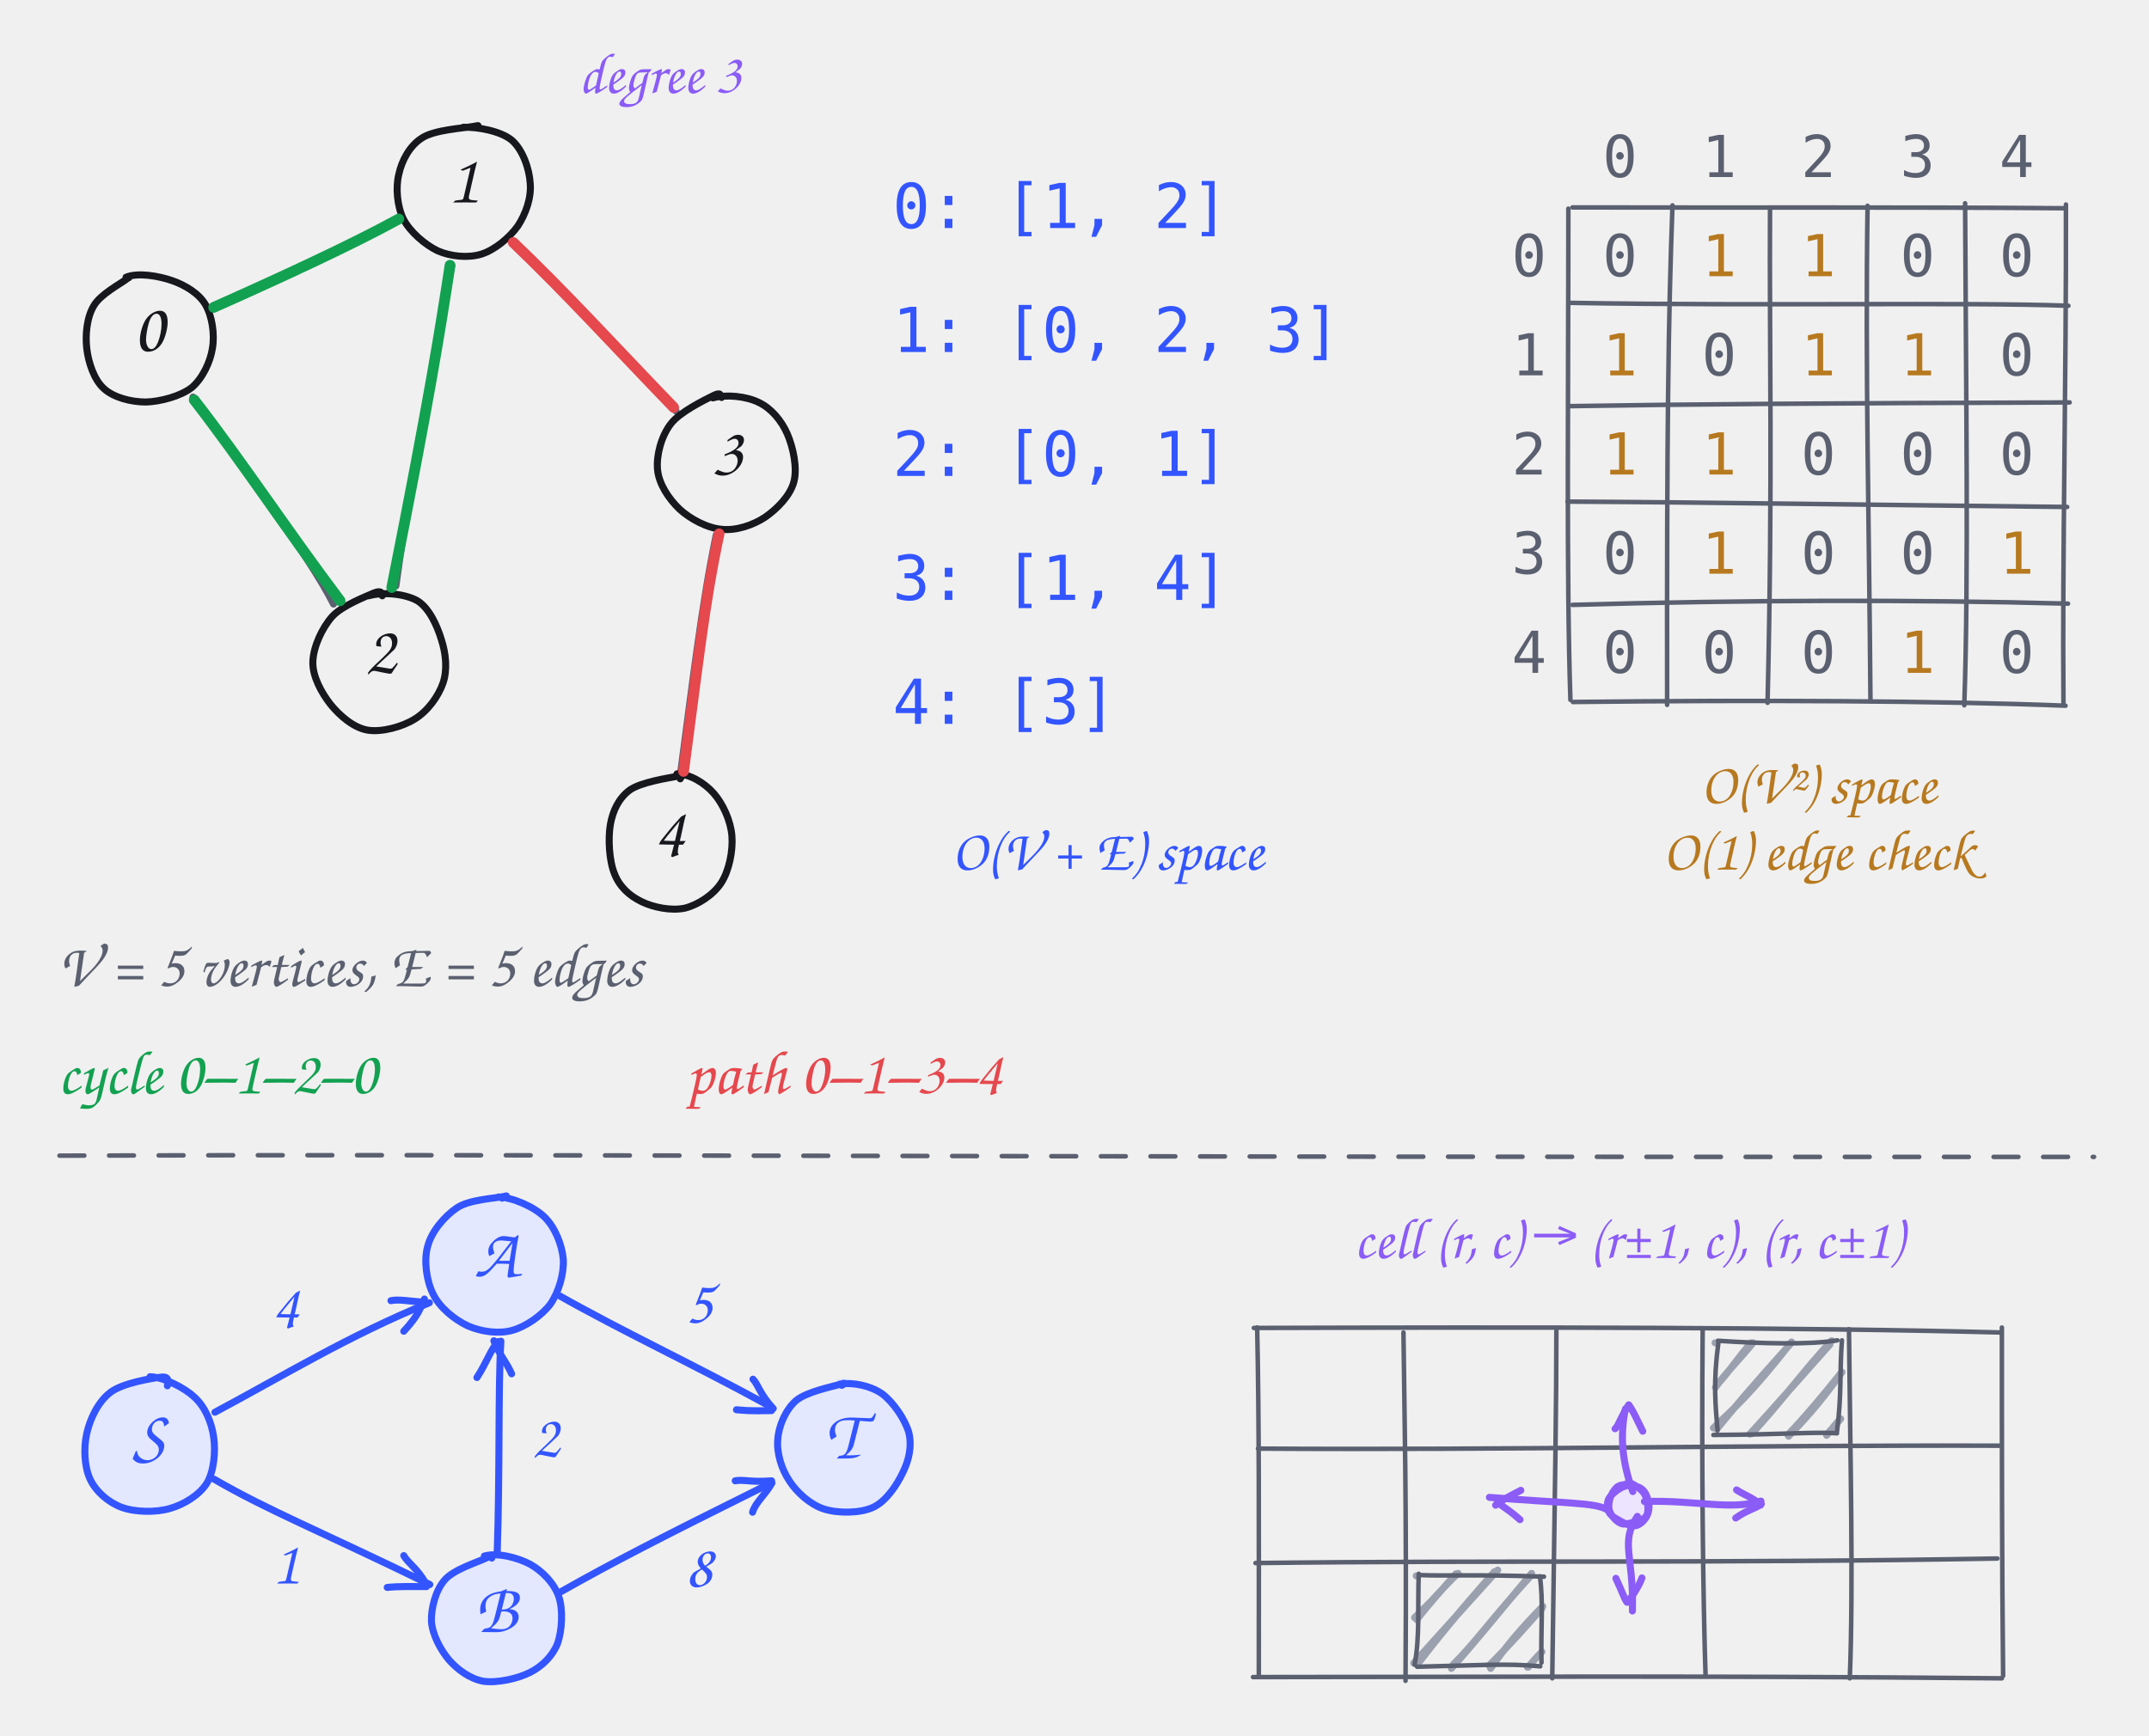
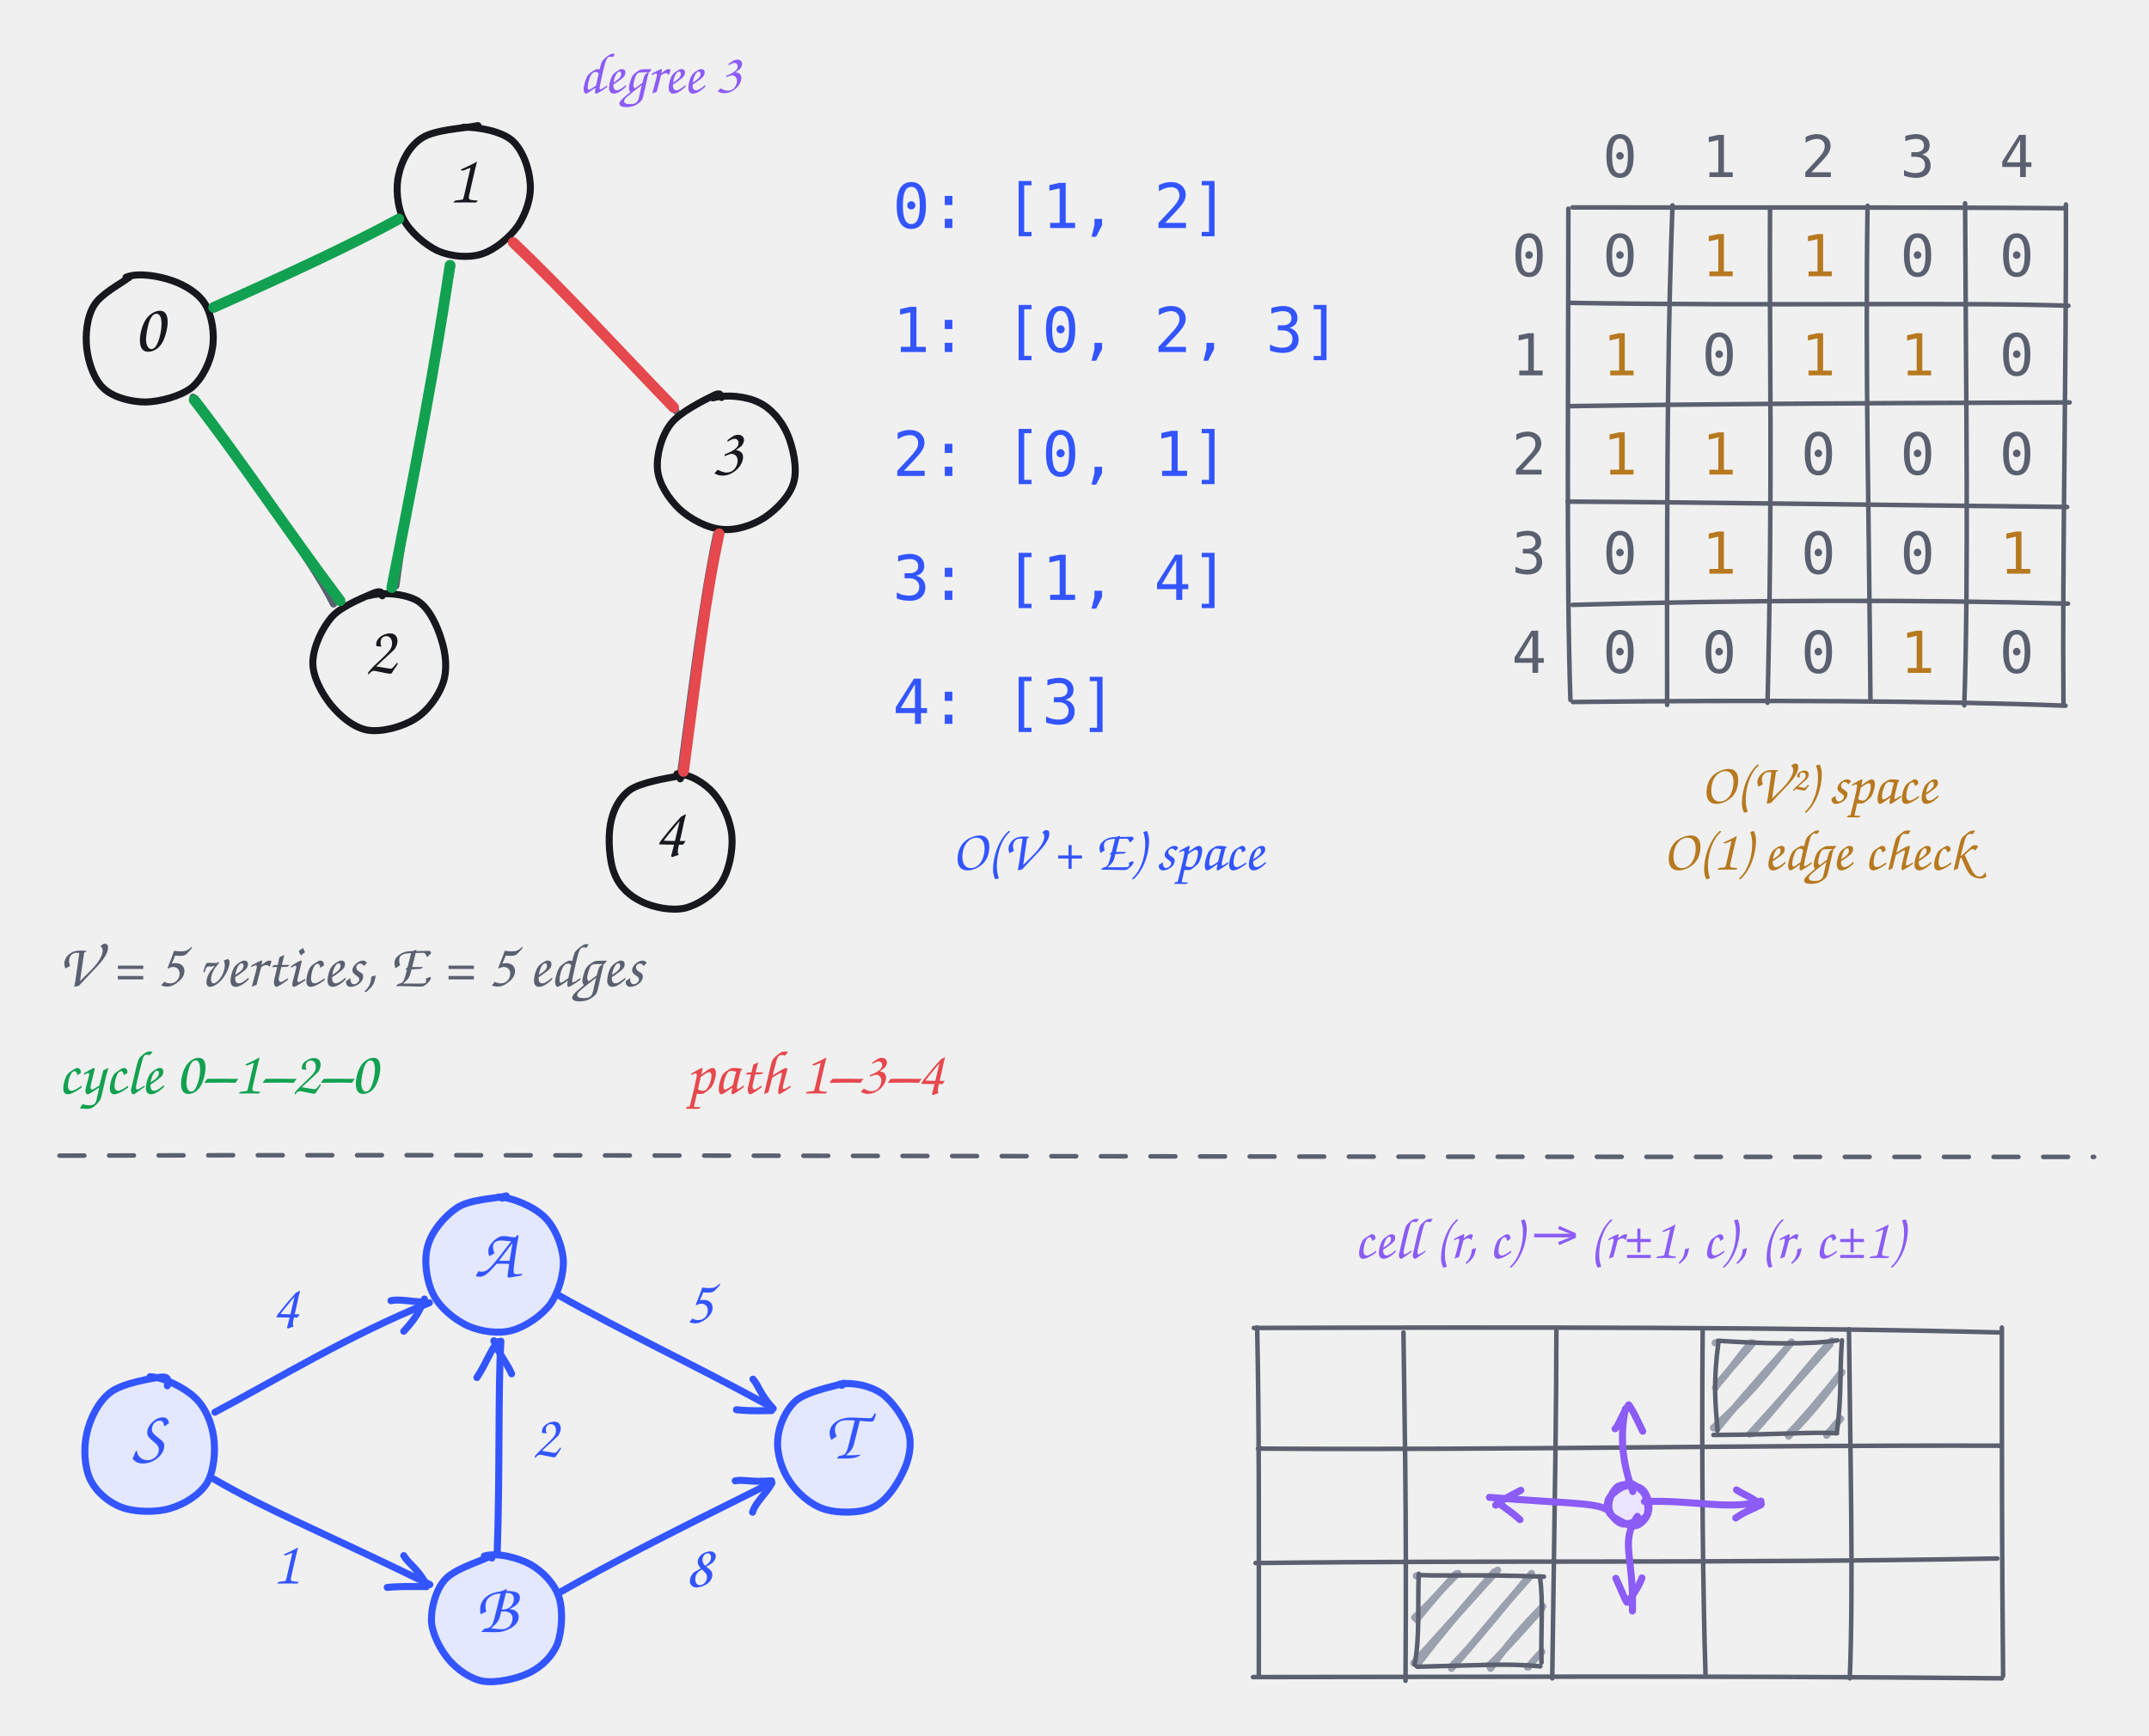
<svg xmlns="http://www.w3.org/2000/svg" viewBox="0 0 520 420" class="dg" font-family="Excalifont" data-diagram="graphs">
  <style>
.dg path{fill:none;stroke-linecap:round;stroke-linejoin:round;stroke-width:1.7}
.dg .w-thick{stroke-width:2.6}.dg .w-thin{stroke-width:1.1}
.dg text{font-family:Excalifont,'Comic Sans MS',cursive;stroke:none}.dg .t-mono{font-family:'JetBrains Mono',monospace}
.s-ink{stroke:#16181D}.s-muted{stroke:#5B6070}.s-red{stroke:#E5484D}.s-blue{stroke:#3355FF}.s-green{stroke:#12A150}.s-orange{stroke:#F59E0B}.s-violet{stroke:#8B5CF6}.s-paper{stroke:#fff}.s-hl{stroke:#FFE45C}
.f-ink{fill:#16181D!important}.f-muted{fill:#E9E3D9!important}.f-red{fill:#FDE2E2!important}.f-blue{fill:#E3E8FF!important}.f-green{fill:#D8F5E5!important}.f-orange{fill:#FFF1D6!important}.f-violet{fill:#EDE5FF!important}.f-paper{fill:#fff!important}.f-hl{fill:#FFE45C!important}
.h-red{stroke:#E5484D}.h-blue{stroke:#3355FF}.h-green{stroke:#12A150}.h-orange{stroke:#F59E0B}.h-violet{stroke:#8B5CF6}.h-hl{stroke:#FFE45C}.h-ink{stroke:#16181D}.h-muted{stroke:#9AA0AE}
.t-ink{fill:#16181D}.t-muted{fill:#5B6070}.t-red{fill:#E5484D}.t-blue{fill:#3355FF}.t-green{fill:#12A150}.t-orange{fill:#B7791F}.t-violet{fill:#8B5CF6}.t-paper{fill:#fff}
</style>
  <g data-el="0" data-step="0" style="--i:0">
    <path d="M53 74.1 C62.2 70.3, 70.3 65.8, 95.4 53.5" class="s-muted" pathLength="1" />
    <path d="M46.7 96.1 C60.1 115.2, 74.8 134.5, 80.7 146.2" class="s-muted" pathLength="1" />
    <path d="M109.3 64.3 C105.7 85.3, 100.8 105.3, 95.8 141.8" class="s-muted" pathLength="1" />
    <path d="M124.3 59.1 C134 68.5, 142.9 77.6, 163.6 99.5" class="s-muted" pathLength="1" />
    <path d="M173.3 129.5 C169.7 146.9, 167.5 166.2, 164.7 187" class="s-muted" pathLength="1" />
    <path d="M30.5 67.1 C33.4 65.9, 38.4 66.8, 41.6 67.9 C44.8 69, 48.1 71, 49.7 73.7 C51.3 76.4, 52 80.9, 51.4 84.3 C50.9 87.6, 49 91.6, 46.4 93.8 C43.7 95.9, 38.8 97.2, 35.3 97.3 C31.7 97.3, 27.5 96.2, 25.2 94.1 C22.8 92, 21.4 87.8, 21 84.4 C20.6 81.1, 21 76.8, 22.7 74 C24.3 71.2, 29.3 68.6, 30.7 67.5 C32.1 66.3, 31 67, 31.2 67.2" class="s-ink" pathLength="1" />
    <text x="36" y="82" font-size="17" text-anchor="middle" dominant-baseline="central" class="t t-ink t-bold">0</text>
    <path d="M112.1 30.8 C115.6 30.7, 121.1 31.7, 123.8 33.9 C126.5 36.2, 128.1 40.9, 128.3 44.4 C128.6 47.9, 127.2 51.8, 125.3 54.7 C123.3 57.5, 119.7 60.5, 116.5 61.5 C113.3 62.5, 109.1 62.1, 105.9 60.7 C102.8 59.2, 99.2 56.1, 97.6 53 C96.1 49.9, 95.7 45.4, 96.5 42.2 C97.2 38.9, 99.1 35.3, 102.1 33.4 C105.1 31.4, 112.3 31, 114.5 30.6 C116.6 30.2, 115.3 30.5, 115.2 30.8" class="s-ink" pathLength="1" />
    <text x="112" y="46" font-size="17" text-anchor="middle" dominant-baseline="central" class="t t-ink t-bold">1</text>
    <path d="M89.2 144.2 C92.7 143.2, 98 143.7, 101 145.4 C103.9 147.2, 105.8 151.5, 106.8 154.8 C107.9 158.2, 108.3 162.1, 107.2 165.3 C106.1 168.5, 103.5 172.1, 100.4 174 C97.4 175.9, 92.3 177.3, 88.9 176.7 C85.5 176.1, 82.2 173.2, 80 170.5 C77.8 167.7, 75.6 163.7, 75.7 160.2 C75.8 156.6, 77.9 152, 80.4 149.2 C82.9 146.5, 88.5 144.4, 90.5 143.5 C92.5 142.7, 92.5 143.8, 92.5 144.2" class="s-ink" pathLength="1" />
    <text x="92" y="160" font-size="17" text-anchor="middle" dominant-baseline="central" class="t t-ink t-bold">2</text>
    <path d="M172.5 96.3 C175.7 95.4, 180.6 95.9, 183.6 97.4 C186.6 98.8, 189.1 101.8, 190.5 105 C191.9 108.2, 193 113.3, 192.1 116.6 C191.2 120, 188 123.2, 185.1 125.2 C182.2 127.1, 178.1 128.5, 174.6 128.1 C171.1 127.8, 167 125.6, 164.4 123.2 C161.8 120.7, 159.4 117.1, 159.1 113.6 C158.8 110.2, 160 105.6, 162.3 102.6 C164.5 99.7, 170.5 96.8, 172.5 95.8 C174.6 94.7, 174.3 95.8, 174.6 96.2" class="s-ink" pathLength="1" />
    <text x="176" y="112" font-size="17" text-anchor="middle" dominant-baseline="central" class="t t-ink t-bold">3</text>
    <path d="M163.8 187.3 C166.9 187.3, 170.5 189.5, 172.7 192 C174.9 194.5, 176.8 198.6, 177.1 202.3 C177.4 205.9, 176.4 210.8, 174.5 213.7 C172.6 216.6, 168.9 219, 165.7 219.8 C162.4 220.5, 158 219.6, 155.2 218.2 C152.3 216.8, 149.9 214.6, 148.7 211.5 C147.4 208.4, 147.1 202.9, 147.7 199.5 C148.3 196.2, 149.7 193.2, 152.4 191.2 C155.1 189.3, 161.7 188.3, 163.8 187.9 C165.8 187.4, 164.7 188.1, 164.6 188.5" class="s-ink" pathLength="1" />
    <text x="162" y="204" font-size="17" text-anchor="middle" dominant-baseline="central" class="t t-ink t-bold">4</text>
  </g>
  <g data-el="1" data-step="0" style="--i:1">
    <text x="140" y="20" font-size="14" text-anchor="start" dominant-baseline="central" class="t t-violet">degree 3</text>
  </g>
  <g data-el="2" data-step="0" style="--i:2">
    <text x="14" y="236" font-size="15" text-anchor="start" dominant-baseline="central" class="t t-muted">V = 5 vertices, E = 5 edges</text>
  </g>
  <g data-el="3" data-step="1" style="--i:0">
    <text x="216" y="50" font-size="15" text-anchor="start" dominant-baseline="central" class="t t-blue t-mono">0: [1, 2]</text>
    <text x="216" y="80" font-size="15" text-anchor="start" dominant-baseline="central" class="t t-blue t-mono">1: [0, 2, 3]</text>
    <text x="216" y="110" font-size="15" text-anchor="start" dominant-baseline="central" class="t t-blue t-mono">2: [0, 1]</text>
    <text x="216" y="140" font-size="15" text-anchor="start" dominant-baseline="central" class="t t-blue t-mono">3: [1, 4]</text>
    <text x="216" y="170" font-size="15" text-anchor="start" dominant-baseline="central" class="t t-blue t-mono">4: [3]</text>
  </g>
  <g data-el="4" data-step="1" style="--i:1">
    <text x="268" y="208" font-size="14" text-anchor="middle" dominant-baseline="central" class="t t-blue">O(V + E) space</text>
  </g>
  <g data-el="5" data-step="2" style="--i:0">
    <path d="M380.5 50.2 C422.6 50.3, 463.1 50.1, 499.5 50.4" class="s-muted w-thin" pathLength="1" />
    <path d="M379.5 50.5 C379.5 94.3, 379 140.3, 380 169.4" class="s-muted w-thin" pathLength="1" />
    <path d="M380.1 73.3 C427.2 74.1, 475.5 73.1, 500.5 74" class="s-muted w-thin" pathLength="1" />
    <path d="M404.7 49.7 C403.7 76.6, 403.3 103.8, 403.4 170.6" class="s-muted w-thin" pathLength="1" />
    <path d="M379.7 98.3 C410.2 97.8, 440 97.6, 500.8 97.4" class="s-muted w-thin" pathLength="1" />
    <path d="M428.3 50.7 C428.1 83.5, 429 115.7, 427.7 170.1" class="s-muted w-thin" pathLength="1" />
    <path d="M379.3 121.4 C416.4 121.6, 452.4 122.2, 500.2 122.7" class="s-muted w-thin" pathLength="1" />
    <path d="M451.9 49.8 C451.3 89.7, 452.3 127.2, 452.6 169.7" class="s-muted w-thin" pathLength="1" />
    <path d="M380.5 146.4 C421.8 145.2, 463.3 145.1, 500.4 146.1" class="s-muted w-thin" pathLength="1" />
    <path d="M475.5 49.2 C475.7 95, 476.4 139.2, 475.3 170.7" class="s-muted w-thin" pathLength="1" />
    <path d="M380.6 169.9 C424.6 169.4, 469.5 169.6, 499.8 170.8" class="s-muted w-thin" pathLength="1" />
    <path d="M499.9 49.5 C500 92, 499 134.6, 499.3 170.1" class="s-muted w-thin" pathLength="1" />
    <text x="392" y="38" font-size="14" text-anchor="middle" dominant-baseline="central" class="t t-muted t-mono">0</text>
    <text x="370" y="62" font-size="14" text-anchor="middle" dominant-baseline="central" class="t t-muted t-mono">0</text>
    <text x="392" y="62" font-size="14" text-anchor="middle" dominant-baseline="central" class="t t-muted t-mono">0</text>
    <text x="416" y="62" font-size="14" text-anchor="middle" dominant-baseline="central" class="t t-orange t-mono t-bold">1</text>
    <text x="440" y="62" font-size="14" text-anchor="middle" dominant-baseline="central" class="t t-orange t-mono t-bold">1</text>
    <text x="464" y="62" font-size="14" text-anchor="middle" dominant-baseline="central" class="t t-muted t-mono">0</text>
    <text x="488" y="62" font-size="14" text-anchor="middle" dominant-baseline="central" class="t t-muted t-mono">0</text>
    <text x="416" y="38" font-size="14" text-anchor="middle" dominant-baseline="central" class="t t-muted t-mono">1</text>
    <text x="370" y="86" font-size="14" text-anchor="middle" dominant-baseline="central" class="t t-muted t-mono">1</text>
    <text x="392" y="86" font-size="14" text-anchor="middle" dominant-baseline="central" class="t t-orange t-mono t-bold">1</text>
    <text x="416" y="86" font-size="14" text-anchor="middle" dominant-baseline="central" class="t t-muted t-mono">0</text>
    <text x="440" y="86" font-size="14" text-anchor="middle" dominant-baseline="central" class="t t-orange t-mono t-bold">1</text>
    <text x="464" y="86" font-size="14" text-anchor="middle" dominant-baseline="central" class="t t-orange t-mono t-bold">1</text>
    <text x="488" y="86" font-size="14" text-anchor="middle" dominant-baseline="central" class="t t-muted t-mono">0</text>
    <text x="440" y="38" font-size="14" text-anchor="middle" dominant-baseline="central" class="t t-muted t-mono">2</text>
    <text x="370" y="110" font-size="14" text-anchor="middle" dominant-baseline="central" class="t t-muted t-mono">2</text>
    <text x="392" y="110" font-size="14" text-anchor="middle" dominant-baseline="central" class="t t-orange t-mono t-bold">1</text>
    <text x="416" y="110" font-size="14" text-anchor="middle" dominant-baseline="central" class="t t-orange t-mono t-bold">1</text>
    <text x="440" y="110" font-size="14" text-anchor="middle" dominant-baseline="central" class="t t-muted t-mono">0</text>
    <text x="464" y="110" font-size="14" text-anchor="middle" dominant-baseline="central" class="t t-muted t-mono">0</text>
    <text x="488" y="110" font-size="14" text-anchor="middle" dominant-baseline="central" class="t t-muted t-mono">0</text>
    <text x="464" y="38" font-size="14" text-anchor="middle" dominant-baseline="central" class="t t-muted t-mono">3</text>
    <text x="370" y="134" font-size="14" text-anchor="middle" dominant-baseline="central" class="t t-muted t-mono">3</text>
    <text x="392" y="134" font-size="14" text-anchor="middle" dominant-baseline="central" class="t t-muted t-mono">0</text>
    <text x="416" y="134" font-size="14" text-anchor="middle" dominant-baseline="central" class="t t-orange t-mono t-bold">1</text>
    <text x="440" y="134" font-size="14" text-anchor="middle" dominant-baseline="central" class="t t-muted t-mono">0</text>
    <text x="464" y="134" font-size="14" text-anchor="middle" dominant-baseline="central" class="t t-muted t-mono">0</text>
    <text x="488" y="134" font-size="14" text-anchor="middle" dominant-baseline="central" class="t t-orange t-mono t-bold">1</text>
    <text x="488" y="38" font-size="14" text-anchor="middle" dominant-baseline="central" class="t t-muted t-mono">4</text>
    <text x="370" y="158" font-size="14" text-anchor="middle" dominant-baseline="central" class="t t-muted t-mono">4</text>
    <text x="392" y="158" font-size="14" text-anchor="middle" dominant-baseline="central" class="t t-muted t-mono">0</text>
    <text x="416" y="158" font-size="14" text-anchor="middle" dominant-baseline="central" class="t t-muted t-mono">0</text>
    <text x="440" y="158" font-size="14" text-anchor="middle" dominant-baseline="central" class="t t-muted t-mono">0</text>
    <text x="464" y="158" font-size="14" text-anchor="middle" dominant-baseline="central" class="t t-orange t-mono t-bold">1</text>
    <text x="488" y="158" font-size="14" text-anchor="middle" dominant-baseline="central" class="t t-muted t-mono">0</text>
  </g>
  <g data-el="6" data-step="2" style="--i:1">
    <text x="440" y="191.9" font-size="14" text-anchor="middle" dominant-baseline="central" class="t t-orange">O(V²) space</text>
    <text x="440" y="208" font-size="14" text-anchor="middle" dominant-baseline="central" class="t t-orange">O(1) edge check</text>
  </g>
  <g data-el="7" data-step="3" style="--i:0">
    <path d="M51.7 74.4 C68.1 67.1, 85.2 59.2, 96.5 53" class="s-green w-thick" pathLength="1" />
    <path d="M108.9 64.2 C106.6 79.2, 104 96, 94.8 142.2" class="s-green w-thick" pathLength="1" />
    <path d="M47 96.8 C58.7 111.9, 69 127.7, 82.3 145.4" class="s-green w-thick" pathLength="1" />
  </g>
  <g data-el="8" data-step="3" style="--i:1">
    <path d="M124.2 58.7 C136.8 70.7, 148.7 83.8, 163 98.6" class="s-red w-thick" pathLength="1" />
    <path d="M174 129.2 C170.4 145.9, 168.8 161.3, 165.4 186.7" class="s-red w-thick" pathLength="1" />
  </g>
  <g data-el="9" data-step="3" style="--i:2">
    <text x="14" y="262" font-size="15" text-anchor="start" dominant-baseline="central" class="t t-green">cycle 0–1–2–0</text>
  </g>
  <g data-el="10" data-step="3" style="--i:3">
-     <text x="166" y="262" font-size="15" text-anchor="start" dominant-baseline="central" class="t t-red">path 0–1–3–4</text>
+     <text x="166" y="262" font-size="15" text-anchor="start" dominant-baseline="central" class="t t-red">path 1–3–4</text>
  </g>
  <g data-el="11" data-step="4" style="--i:0">
    <path d="M14.4 279.7 C124.4 279.3, 234.6 280.1, 506.7 280" class="s-muted w-thin" stroke-dasharray="6 6" />
  </g>
  <g data-el="12" data-step="4" style="--i:1">
    <path d="M52 341.8 C67.6 333.5, 84.8 323, 103.9 315.3" class="s-blue" pathLength="1" />
    <path d="M94.6 314.8 C96.4 314.4, 98.8 314.9, 102.8 315.2 M102.7 314.4 C101.6 316.7, 101.4 318.2, 97.7 322.2" class="s-blue" pathLength="1" />
    <text x="69.1" y="318.5" font-size="15" text-anchor="middle" dominant-baseline="central" class="t t-blue">4</text>
    <path d="M51.8 358 C64.9 365.6, 76.7 370.2, 104 383.5" class="s-blue" pathLength="1" />
    <path d="M97.7 376.5 C98.8 378.4, 101 379.6, 103 383.2 M103.2 384 C99.7 384, 96.7 383.9, 93.7 384.2" class="s-blue" pathLength="1" />
    <text x="69.1" y="380.6" font-size="15" text-anchor="middle" dominant-baseline="central" class="t t-blue">1</text>
    <path d="M120.3 376.2 C121 355.5, 120.5 336.3, 121.2 324.6" class="s-blue" pathLength="1" />
    <path d="M115.4 333.4 C117.7 329.9, 118.7 326.7, 120.5 324.7 M119.5 324.5 C120.6 327.6, 122.3 329.2, 123.8 332.5" class="s-blue" pathLength="1" />
    <text x="132" y="350" font-size="15" text-anchor="middle" dominant-baseline="central" class="t t-blue">2</text>
    <path d="M135 313.4 C150.7 322.3, 167 329.8, 186.2 340.3" class="s-blue" pathLength="1" />
    <path d="M182.2 333.8 C183.4 335, 183.9 337.5, 187.1 340.9 M186.7 341.4 C184.8 341.4, 182.3 341.6, 178.2 341.2" class="s-blue" pathLength="1" />
    <text x="169.1" y="317.5" font-size="15" text-anchor="middle" dominant-baseline="central" class="t t-blue">5</text>
    <path d="M135.8 385.2 C147.8 378.4, 159.6 372.3, 186 359.2" class="s-blue" pathLength="1" />
    <path d="M177.9 358.4 C179.8 358, 181.6 358.8, 186.7 358.4 M186.8 358.9 C185.2 361.8, 182.8 363.6, 182.1 366" class="s-blue" pathLength="1" />
    <text x="169.1" y="381.4" font-size="15" text-anchor="middle" dominant-baseline="central" class="t t-blue">8</text>
    <path d="M39.4 334.8 C42.7 335.4, 47.5 337.5, 49.5 340.2 C51.5 342.9, 51.7 347.4, 51.5 351 C51.2 354.6, 50.3 359.3, 47.9 361.8 C45.4 364.4, 40.5 366, 36.9 366.4 C33.4 366.8, 29.1 366.2, 26.4 364.1 C23.7 362.1, 21.4 357.6, 20.6 354.2 C19.7 350.7, 20 346.7, 21.3 343.5 C22.7 340.3, 25.4 336.6, 28.8 335.2 C32.2 333.7, 39.7 334.9, 41.9 334.8 C44.1 334.8, 42.2 334.6, 42.1 334.8" class="f-blue" />
    <path d="M36.3 333.2 C39.5 333.3, 44.6 335.8, 47.1 338.2 C49.7 340.6, 51.2 344.3, 51.7 347.8 C52.2 351.2, 51.8 356, 50.1 358.9 C48.3 361.8, 44.6 364.1, 41.1 365.1 C37.7 366.1, 32.6 366, 29.4 364.8 C26.2 363.6, 23.2 361, 21.8 358 C20.4 355, 20.2 350.4, 21 346.9 C21.8 343.4, 23.7 339.3, 26.7 337 C29.7 334.7, 36.7 333.6, 39 333.3 C41.3 333, 40.6 335, 40.5 335.4" class="s-blue" pathLength="1" />
    <text x="36" y="350" font-size="17" text-anchor="middle" dominant-baseline="central" class="t t-blue t-bold">S</text>
    <path d="M119 290.5 C122.5 290.1, 127.3 291.4, 130.2 293.3 C133.2 295.2, 135.7 298.4, 136.6 301.8 C137.4 305.2, 136.8 310.3, 135.2 313.5 C133.6 316.7, 130.3 319.5, 126.9 320.8 C123.5 322.2, 118.5 322.4, 115 321.4 C111.5 320.4, 107.9 317.7, 105.8 315 C103.8 312.2, 102.5 308.2, 102.9 304.8 C103.3 301.3, 105.6 296.8, 108.4 294.4 C111.2 291.9, 117.8 290.7, 119.7 290.1 C121.7 289.5, 120 290.7, 120 291" class="f-blue" />
    <path d="M120.6 289.7 C124 289.8, 129.1 292, 131.7 294.5 C134.3 297, 136 301.3, 136.3 304.8 C136.5 308.3, 135.2 312.7, 133.2 315.6 C131.1 318.4, 127.2 321.1, 123.9 322 C120.6 322.9, 116.4 322.3, 113.2 320.9 C110 319.4, 106.4 316.5, 104.8 313.2 C103.2 310, 102.5 305.1, 103.5 301.6 C104.4 298.1, 107.5 294.4, 110.6 292.3 C113.6 290.3, 120 290, 121.8 289.6 C123.6 289.2, 121.5 289.6, 121.5 290" class="s-blue" pathLength="1" />
    <text x="120" y="306" font-size="17" text-anchor="middle" dominant-baseline="central" class="t t-blue t-bold">A</text>
    <path d="M118.7 376.6 C121.9 376.2, 126.4 377.1, 129.1 379 C131.8 380.9, 134.2 384.8, 134.9 388.1 C135.7 391.3, 135.2 395.4, 133.7 398.5 C132.2 401.5, 129.2 405, 126.1 406.4 C123 407.9, 118.4 408.1, 115.2 407.1 C112 406.1, 108.7 403.2, 106.9 400.4 C105 397.7, 103.6 393.7, 104.1 390.4 C104.6 387.2, 107.2 383.1, 109.8 380.9 C112.4 378.7, 118 377.6, 119.9 377 C121.8 376.4, 121 377.1, 121.2 377.3" class="f-blue" />
    <path d="M117.2 376.6 C120.4 375.7, 125.3 377, 128.3 378.6 C131.3 380.3, 134.1 383.2, 135.2 386.4 C136.3 389.6, 136 394.7, 134.9 397.8 C133.7 400.8, 131.2 403.3, 128.2 404.8 C125.2 406.3, 120.2 407.4, 116.9 406.9 C113.7 406.3, 110.7 404.1, 108.6 401.7 C106.6 399.3, 104.6 395.6, 104.4 392.4 C104.3 389.2, 105.4 384.9, 107.6 382.4 C109.7 379.9, 115.5 378.1, 117.4 377.2 C119.3 376.3, 119 376.8, 119 377.1" class="s-blue" pathLength="1" />
    <text x="120" y="392" font-size="17" text-anchor="middle" dominant-baseline="central" class="t t-blue t-bold">B</text>
    <path d="M202 333.9 C205.3 333.1, 209 334.3, 211.9 336.1 C214.8 337.9, 218.2 341.3, 219.4 344.5 C220.7 347.6, 220.6 352, 219.3 355.2 C218 358.4, 214.6 362.1, 211.6 363.8 C208.6 365.5, 204.3 366, 201.1 365.4 C197.8 364.8, 194.2 362.8, 191.9 360.1 C189.6 357.5, 187.5 353.1, 187.4 349.6 C187.4 346.2, 189 342.3, 191.7 339.6 C194.4 337, 201.4 334.8, 203.6 334 C205.7 333.1, 204.7 334.2, 204.7 334.6" class="f-blue" />
    <path d="M203.2 335 C206.6 334.5, 210.6 335.4, 213.4 337.3 C216.1 339.3, 219 343.5, 219.9 346.7 C220.7 349.8, 220 353.3, 218.5 356.3 C217.1 359.3, 214.5 363.3, 211.3 364.8 C208.1 366.3, 202.7 366.3, 199.3 365.2 C196 364.1, 192.8 361.2, 191 358.4 C189.1 355.6, 187.9 351.6, 188.2 348.4 C188.4 345.1, 190.1 341.2, 192.6 339 C195.2 336.8, 201.5 335.6, 203.4 335 C205.2 334.4, 203.8 335.2, 203.7 335.3" class="s-blue" pathLength="1" />
    <text x="204" y="350" font-size="17" text-anchor="middle" dominant-baseline="central" class="t t-blue t-bold">T</text>
  </g>
  <g data-el="13" data-step="5" style="--i:0">
    <path d="M303.4 321.4 C369.7 321.2, 434.9 321.2, 484.2 322.5" class="s-muted w-thin" pathLength="1" />
    <path d="M304.4 350.6 C364.3 351, 425.7 349.7, 483.8 349.9" class="s-muted w-thin" pathLength="1" />
    <path d="M303.8 378.3 C360.5 377.6, 416.5 378.4, 483.3 377.2" class="s-muted w-thin" pathLength="1" />
    <path d="M303.2 405.9 C356.7 405.9, 407.3 405.5, 484.4 406.2" class="s-muted w-thin" pathLength="1" />
    <path d="M304.2 321.3 C304.7 344.6, 304.6 366.8, 304.6 405.8" class="s-muted w-thin" pathLength="1" />
    <path d="M339.6 322.5 C339.8 341.6, 340.4 362, 340.1 406.8" class="s-muted w-thin" pathLength="1" />
    <path d="M376.6 322.1 C376.6 340.2, 376.3 357.3, 375.6 406.2" class="s-muted w-thin" pathLength="1" />
    <path d="M412 321.8 C411.7 354, 412.1 387.8, 412.7 405.5" class="s-muted w-thin" pathLength="1" />
    <path d="M447.4 321.7 C447.7 351.7, 448.5 383.6, 447.6 406.2" class="s-muted w-thin" pathLength="1" />
    <path d="M484.4 321.3 C484.4 350.2, 484.4 378.9, 484.7 405.6" class="s-muted w-thin" pathLength="1" />
    <path d="M415 325 C415 325, 415 325, 415 325 M415 325 C415 325, 415 325, 415 325 M415.4 335.2 C417.9 332.7, 420.3 328.9, 423.7 325 M415.1 335.8 C417.2 332.7, 419.8 330.3, 424.2 325 M414.6 345.6 C419.4 341, 423.4 337.7, 433.5 324.8 M415.4 345.9 C419.4 341, 423.4 336.2, 433.2 325.3 M423.9 347 C430.8 339.5, 437.4 330.6, 443.2 324.5 M423.4 347.1 C430.5 339.3, 437 331.9, 442.8 325.4 M432.8 347.6 C436 344.2, 439.7 340.5, 445.7 332.1 M432.6 347.3 C436.8 342.9, 440.6 338.4, 445.4 332.4 M442 347.4 C443.3 345.9, 444.1 344.6, 445.4 343.4 M442.1 347.2 C442.7 346.3, 443.6 345.6, 445.3 343.5" class="h-muted" pathLength="1" />
    <path d="M415.7 324.5 C426.3 325.2, 437.8 325.5, 444.6 324.4 M445.7 324.4 C445.1 332.1, 445.7 337.2, 444.5 346.5 M444.5 346.9 C439.1 346.5, 431.8 347.2, 414.6 347.3 M415.6 346.2 C415.1 340.1, 414.5 334.7, 415.8 325" class="s-muted w-thin" pathLength="1" />
    <path d="M342.7 381.4 C342.7 381.4, 342.7 381.4, 342.7 381.4 M342.7 381.4 C342.7 381.4, 342.7 381.4, 342.7 381.4 M342.3 391.5 C344.9 389, 347.2 386.8, 352.3 380.9 M342.8 392 C346 388, 349.5 383.8, 352.8 380.8 M342.1 402.5 C349.6 394.2, 356.9 386.1, 362.4 380 M342.9 402.9 C347.9 396.4, 352.9 390.3, 361.6 380.4 M351.6 402.9 C356.9 397.7, 361 391.7, 370.4 381.4 M351.2 403.8 C357.4 396.9, 363.2 389.6, 370.6 380.8 M360.7 403.8 C364.3 398.6, 368 394.2, 373.3 388.8 M360.3 403.1 C365.2 398.3, 369.3 393.5, 373.1 389.3 M369.6 403.5 C370.3 403, 371 401.9, 372.9 400 M369.8 403.5 C370.9 402.2, 372.1 400.7, 373.1 399.8" class="h-muted" pathLength="1" />
    <path d="M343.3 381.2 C349.9 381.5, 357.1 381, 373.6 381.6 M372.6 381.5 C373.5 387.5, 372.8 394.3, 373 402.4 M372.7 403.3 C364.6 402.5, 357 403.1, 342.9 403.4 M342.3 402.9 C343.6 396.1, 343 388.6, 343.3 380.9" class="s-muted w-thin" pathLength="1" />
  </g>
  <g data-el="14" data-step="5" style="--i:1">
    <path d="M393.3 359.3 C394.2 359, 395.5 359, 396.4 359.6 C397.3 360.1, 398.4 361.6, 398.7 362.6 C399.1 363.7, 399 364.8, 398.6 365.8 C398.2 366.7, 397.4 367.9, 396.5 368.4 C395.6 369, 394.4 369.1, 393.4 368.9 C392.3 368.7, 391 368, 390.2 367.3 C389.4 366.5, 388.8 365.5, 388.7 364.4 C388.7 363.3, 389.2 361.7, 390 360.8 C390.7 359.8, 392.6 359, 393.2 358.8 C393.7 358.5, 393.2 359.1, 393.3 359.2 M393.4 358.6 C394.3 358.5, 395.9 359.8, 396.8 360.6 C397.7 361.4, 398.6 362.3, 398.7 363.3 C398.9 364.3, 398.2 365.8, 397.7 366.7 C397.2 367.6, 396.7 368.3, 395.7 368.7 C394.8 369.1, 393.1 369.4, 392.1 369.1 C391.1 368.7, 390.1 367.5, 389.7 366.6 C389.2 365.6, 389 364.5, 389.2 363.4 C389.5 362.3, 390.3 360.7, 391.1 360 C391.8 359.3, 392.9 359, 393.5 358.9 C394.1 358.9, 394.4 359.5, 394.5 359.5" class="f-violet" />
    <path d="M393.9 358.8 C394.9 358.9, 396.5 360, 397.3 360.8 C398.1 361.6, 398.5 362.7, 398.6 363.7 C398.8 364.7, 398.9 366.2, 398.3 367 C397.7 367.8, 396.1 368.2, 395.1 368.5 C394 368.7, 393.1 369.1, 392.2 368.7 C391.2 368.3, 390 367, 389.6 366 C389.1 365, 389.3 363.6, 389.6 362.6 C389.9 361.6, 390.6 360.5, 391.3 359.9 C392 359.3, 393.5 359.3, 394 359.2 C394.6 359, 394.5 359, 394.7 359.1 M394.7 359.5 C395.6 359.6, 396.9 359.9, 397.6 360.7 C398.4 361.5, 398.9 363.1, 399 364.2 C399.1 365.3, 398.8 366.6, 398.2 367.4 C397.6 368.3, 396.5 369.3, 395.4 369.3 C394.3 369.4, 392.5 368.4, 391.5 367.8 C390.5 367.3, 389.7 366.7, 389.3 365.9 C388.9 365.1, 388.8 363.9, 389.2 362.9 C389.6 362, 390.9 360.9, 391.9 360.3 C392.8 359.7, 394.5 359.3, 394.9 359.2 C395.3 359.1, 394.3 359.5, 394.2 359.6" class="s-violet" pathLength="1" />
    <path d="M397.9 363.4 C410 363, 418.8 365.6, 426.1 363.3" class="s-violet" pathLength="1" />
    <path d="M420.2 360.6 C421.8 361.7, 424.7 362.7, 426 364.3 M426.2 364 C424.7 365.2, 422.8 365.4, 420 367.4" class="s-violet" pathLength="1" />
    <path d="M388.9 365.4 C386 363.6, 378.7 363.9, 360.4 362.4" class="s-violet" pathLength="1" />
    <path d="M367.8 367.8 C365.8 366, 364.5 365.2, 362.3 363.6 M361.9 364.3 C363.6 363, 364.7 362.4, 368 360.7" class="s-violet" pathLength="1" />
    <path d="M396.2 367 C391.9 373.3, 395.4 376.7, 395 389.9" class="s-violet" pathLength="1" />
    <path d="M397.3 381.9 C396.9 383.1, 395.7 385.4, 393.8 387.8 M393.7 387.8 C393 386.9, 392.4 384.9, 391 382" class="s-violet" pathLength="1" />
    <path d="M395.1 361 C392.6 354.1, 391.9 347.9, 393.3 341" class="s-violet" pathLength="1" />
    <path d="M390.8 345.8 C391.6 345.2, 392 343.3, 394.1 340 M394.2 340.1 C395.1 341.4, 395.9 343.1, 397.5 346.4" class="s-violet" pathLength="1" />
  </g>
  <g data-el="15" data-step="5" style="--i:2">
    <text x="394" y="302" font-size="14" text-anchor="middle" dominant-baseline="central" class="t t-violet">cell (r, c) → (r±1, c), (r, c±1)</text>
  </g>
</svg>
